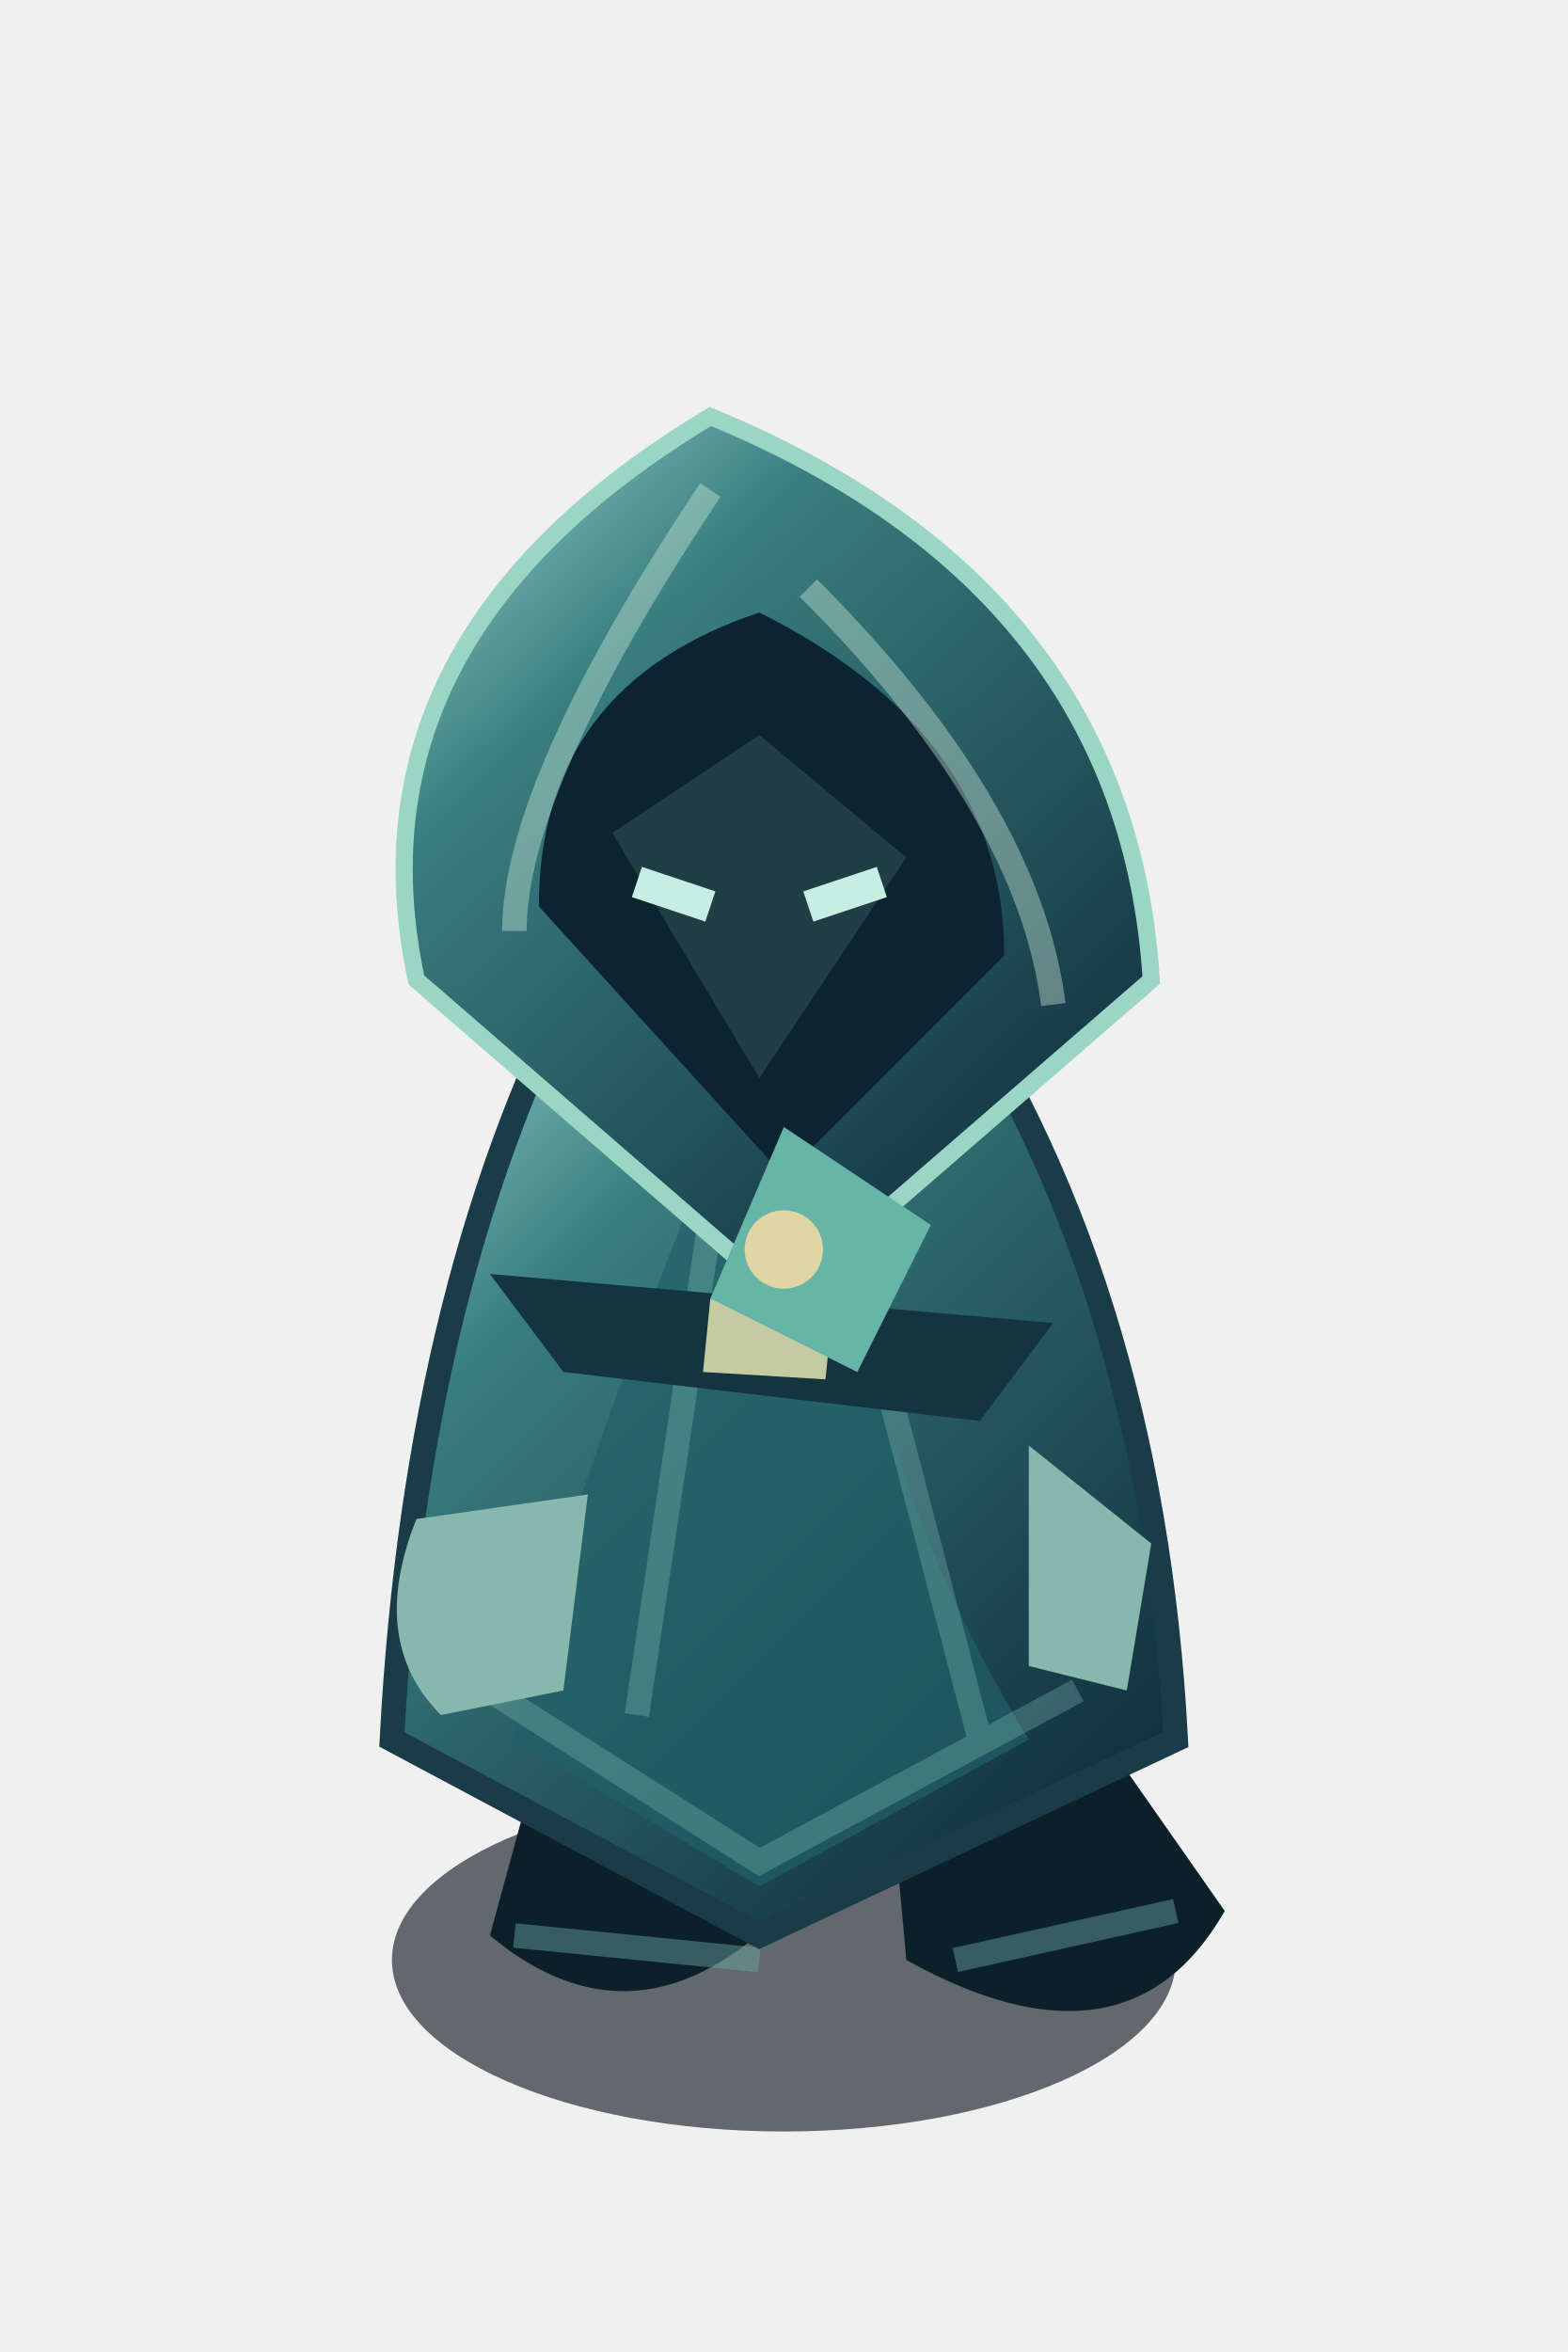
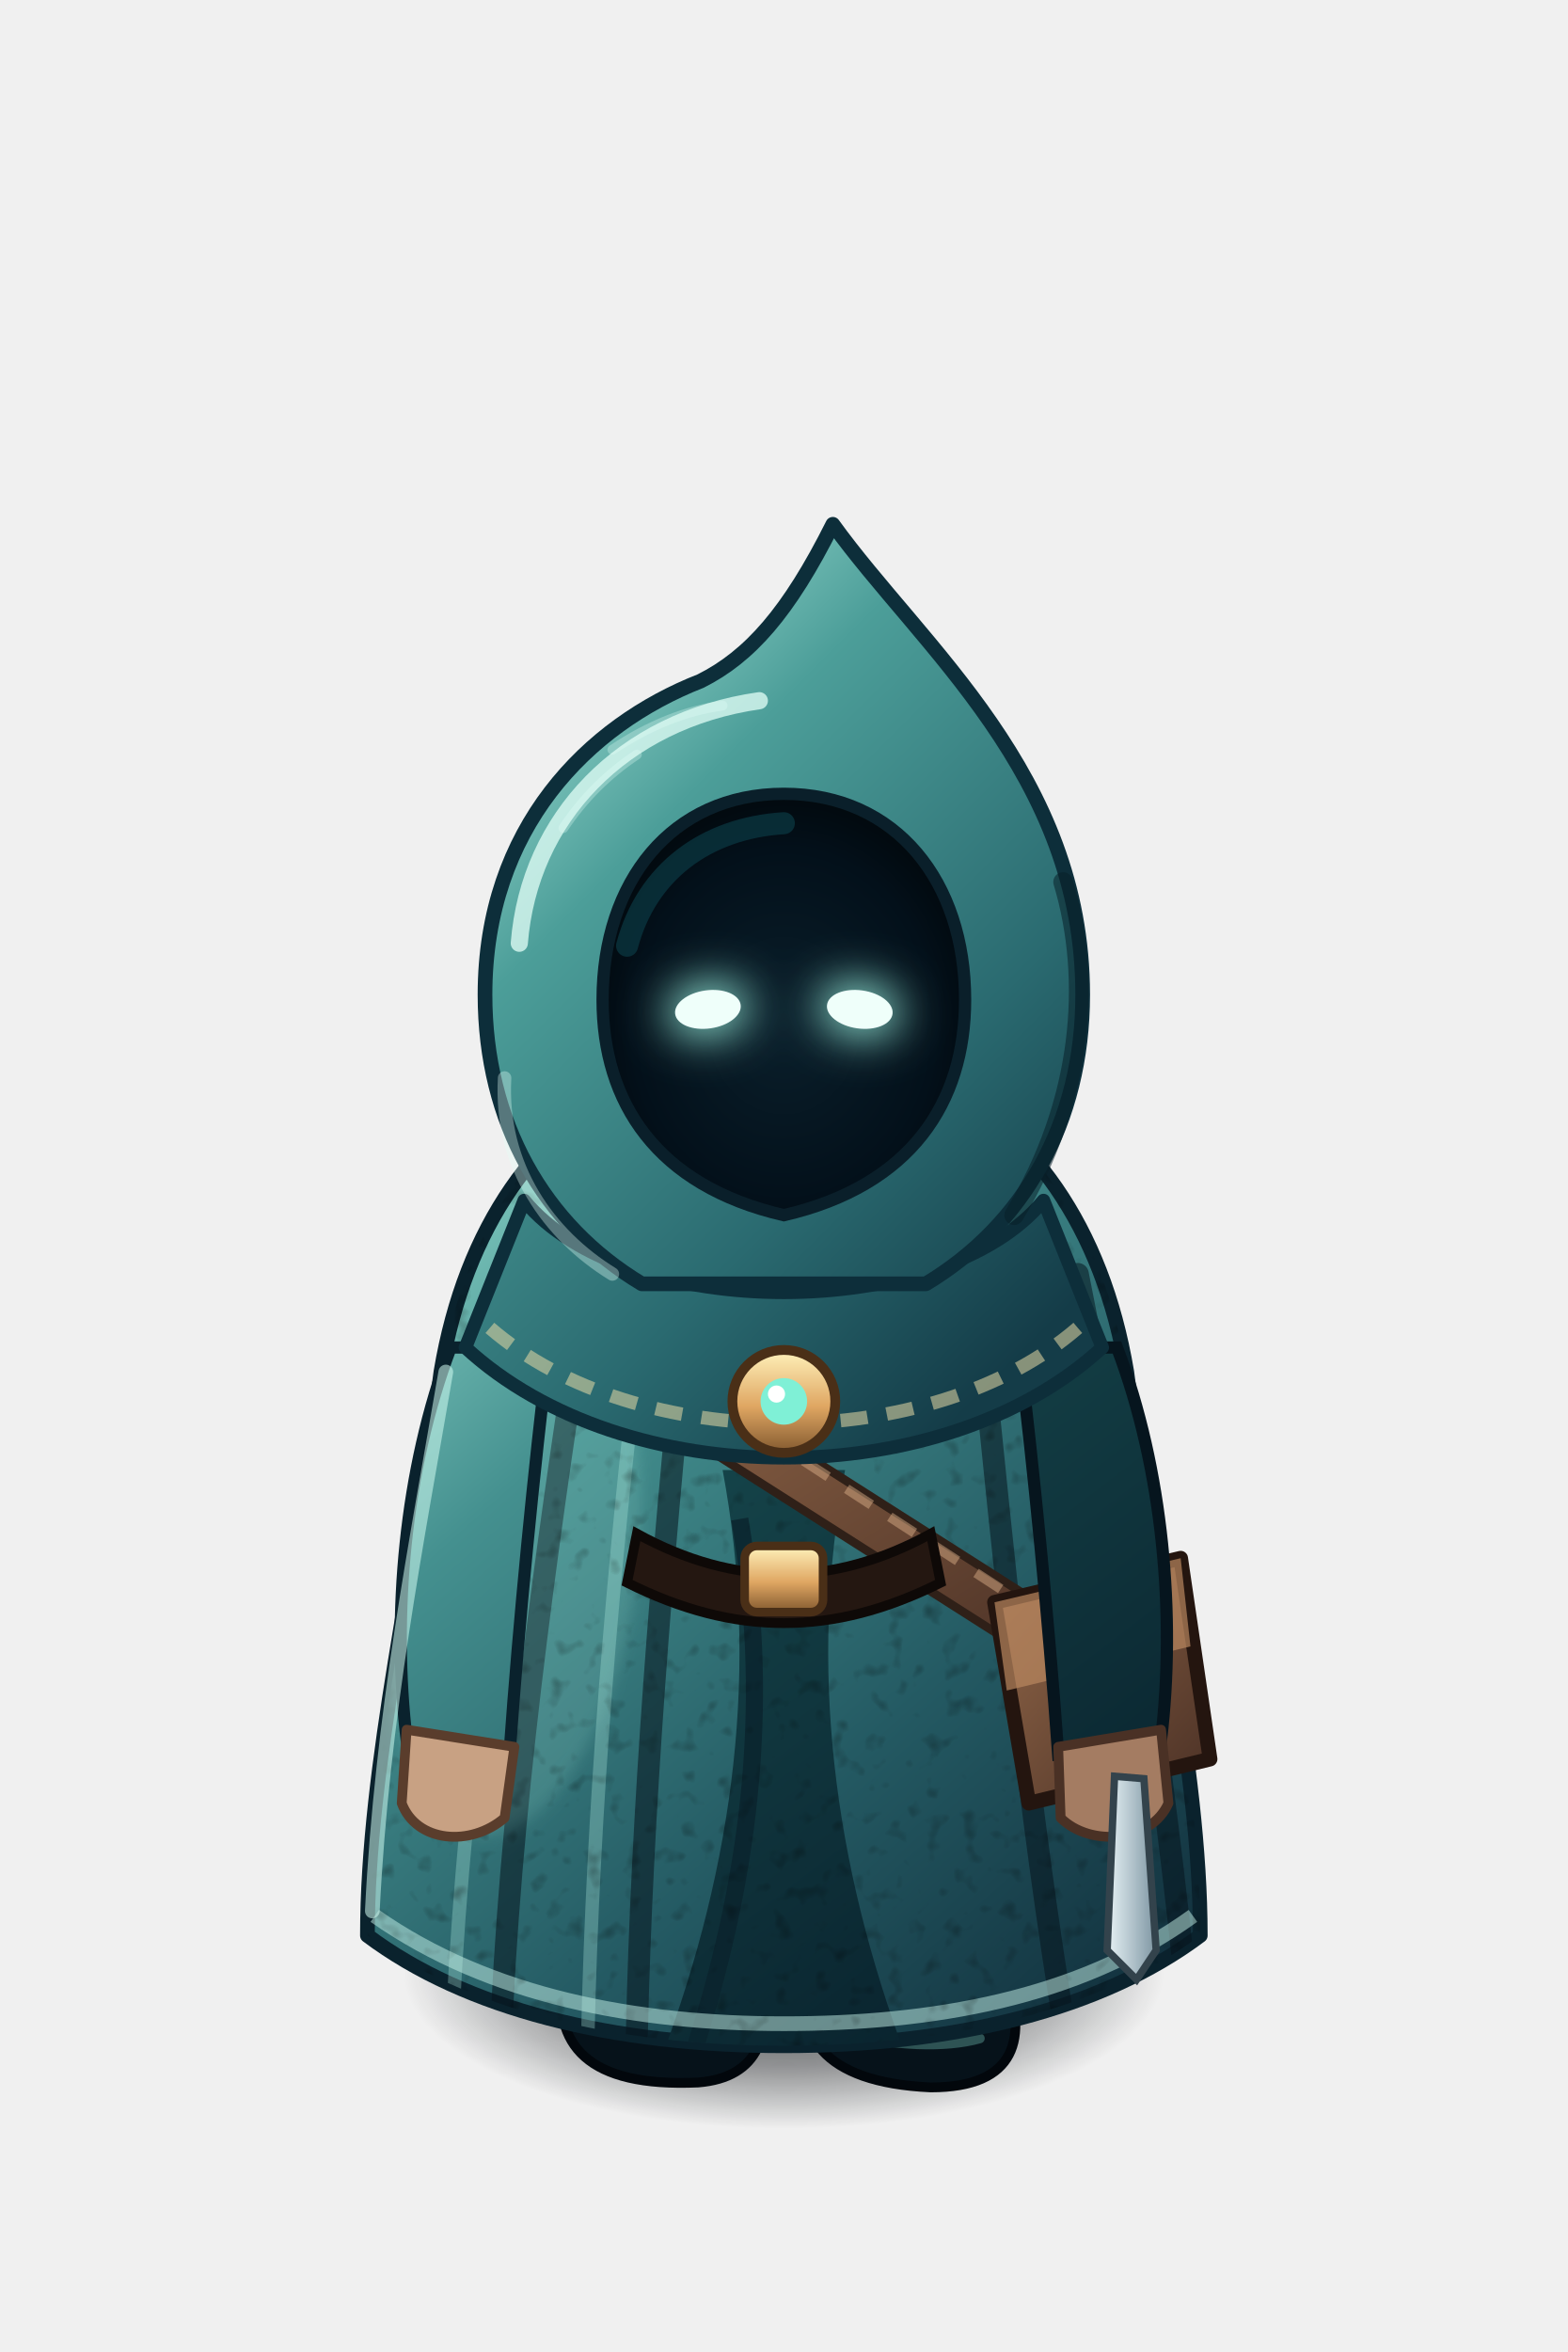
- <svg xmlns="http://www.w3.org/2000/svg" width="64" height="96" viewBox="0 0 64 96">
+ <svg xmlns="http://www.w3.org/2000/svg" width="192" height="288" viewBox="0 0 64 96">
  <defs>
-     <linearGradient id="stone" x2=".6" y2="1">
-       <stop stop-color="#496075" />
-       <stop offset="1" stop-color="#172837" />
+     <radialGradient id="player-shadow" cx=".5" cy=".5" r=".5">
+       <stop offset="0" stop-color="#02060a" stop-opacity=".78" />
+       <stop offset=".6" stop-color="#02060a" stop-opacity=".4" />
+       <stop offset="1" stop-color="#02060a" stop-opacity="0" />
+     </radialGradient>
+     <linearGradient id="player-cloak" gradientUnits="userSpaceOnUse" x1="16" y1="46" x2="50" y2="84">
+       <stop offset="0" stop-color="#8fd8cb" />
+       <stop offset=".28" stop-color="#44908f" />
+       <stop offset=".62" stop-color="#245a63" />
+       <stop offset="1" stop-color="#0d2634" />
    </linearGradient>
-     <linearGradient id="left" x2=".2" y2="1">
-       <stop stop-color="#344a5c" />
-       <stop offset="1" stop-color="#152331" />
+     <linearGradient id="player-back" gradientUnits="userSpaceOnUse" x1="20" y1="50" x2="46" y2="84">
+       <stop offset="0" stop-color="#1b5558" />
+       <stop offset="1" stop-color="#071c28" />
    </linearGradient>
-     <linearGradient id="right" x2="1" y2="1">
-       <stop stop-color="#25394b" />
-       <stop offset="1" stop-color="#0c1825" />
+     <linearGradient id="player-hood" gradientUnits="userSpaceOnUse" x1="19" y1="26" x2="45" y2="52">
+       <stop offset="0" stop-color="#a8e6da" />
+       <stop offset=".3" stop-color="#4c9e99" />
+       <stop offset=".7" stop-color="#2a6a70" />
+       <stop offset="1" stop-color="#143c48" />
    </linearGradient>
-     <linearGradient id="cloak" x2=".8" y2="1">
-       <stop stop-color="#99d9ce" />
-       <stop offset=".3" stop-color="#397e80" />
-       <stop offset="1" stop-color="#102d3d" />
+     <radialGradient id="player-face" cx=".5" cy=".55" r=".6">
+       <stop offset="0" stop-color="#0a1f2b" />
+       <stop offset=".7" stop-color="#03101a" />
+       <stop offset="1" stop-color="#010609" />
+     </radialGradient>
+     <linearGradient id="player-leather" x1="0" y1="0" x2="1" y2="1">
+       <stop offset="0" stop-color="#94694a" />
+       <stop offset="1" stop-color="#4a3025" />
    </linearGradient>
-     <linearGradient id="guard" x2=".5" y2="1">
-       <stop stop-color="#796b70" />
-       <stop offset=".5" stop-color="#443c50" />
-       <stop offset="1" stop-color="#1c2031" />
+     <linearGradient id="player-gold" x1="0" y1="0" x2="0" y2="1">
+       <stop offset="0" stop-color="#fff2bb" />
+       <stop offset=".55" stop-color="#dfa662" />
+       <stop offset="1" stop-color="#82592f" />
    </linearGradient>
-     <linearGradient id="gold" x2=".5" y2="1">
-       <stop stop-color="#fff2bb" />
-       <stop offset=".55" stop-color="#dfa662" />
-       <stop offset="1" stop-color="#72502d" />
+     <linearGradient id="player-blade" x1="0" y1="0" x2="1" y2="0">
+       <stop offset="0" stop-color="#e8f3f6" />
+       <stop offset="1" stop-color="#7d95a2" />
    </linearGradient>
-     <radialGradient id="light">
-       <stop stop-color="#ffe5a4" stop-opacity=".85" />
-       <stop offset=".3" stop-color="#e6b574" stop-opacity=".3" />
-       <stop offset="1" stop-color="#e6b574" stop-opacity="0" />
-     </radialGradient>
-     <radialGradient id="teal">
-       <stop stop-color="#a1f1da" stop-opacity=".35" />
-       <stop offset="1" stop-color="#60b6ac" stop-opacity="0" />
-     </radialGradient>
+     <filter id="player-glow" x="-100%" y="-100%" width="300%" height="300%">
+       <feGaussianBlur stdDeviation=".9" />
+     </filter>
+     <filter id="player-soft" x="-10%" y="-10%" width="120%" height="120%">
+       <feGaussianBlur stdDeviation=".3" />
+     </filter>
+     <clipPath id="player-body">
+       <path d="M26 44C22 46 19 50 18 56C17 64 15 72 15 79C19 82 25 83.5 32 83.5C39 83.5 45 82 49 79C49 72 47 64 46 56C45 50 42 46 38 44Z" />
+     </clipPath>
+     <filter id="player-grain" filterUnits="userSpaceOnUse" x="0" y="0" width="64" height="96" color-interpolation-filters="sRGB">
+       <feTurbulence type="fractalNoise" baseFrequency="1.3" numOctaves="2" seed="4" />
+       <feColorMatrix type="matrix" values="0 0 0 0 0 0 0 0 0 0 0 0 0 0 0 -3 0 0 0 1.25" />
+     </filter>
  </defs>
-   <g id="shadow">
-     <ellipse cx="32" cy="80" rx="16" ry="7" fill="#040d16" opacity=".6" />
+   <ellipse cx="32" cy="80.5" rx="15.5" ry="6.4" fill="url(#player-shadow)" />
+   <path d="M23 80.5C22.5 83.5 24 85.2 28.5 85C31 84.8 31.6 83 31 80.5Z" fill="#06121a" stroke="#02070c" stroke-width=".4" />
+   <path d="M33 80.5C32.4 83 33.5 85 38 85.2C41.5 85.2 42 83.2 41 80.5Z" fill="#06121a" stroke="#02070c" stroke-width=".4" />
+   <path d="M24.4 82.6C26 83.2 28 83.4 30 83.1M34.6 83C36.4 83.5 38.6 83.6 40 83.2" stroke="#6bb5aa" stroke-opacity=".4" stroke-width=".4" fill="none" stroke-linecap="round" />
+   <path d="M26 44C22 46 19 50 18 56C17 64 15 72 15 79C19 82 25 83.5 32 83.5C39 83.5 45 82 49 79C49 72 47 64 46 56C45 50 42 46 38 44Z" fill="url(#player-cloak)" stroke="#0a222d" stroke-width=".6" stroke-linejoin="round" />
+   <g clip-path="url(#player-body)">
+     <path d="M29.5 60C31 68 30 76 27 84L37 84C34 76 33 68 34.5 60Z" fill="url(#player-back)" />
+     <path d="M30.2 62C31.4 69 30.8 76 28.4 83.5" fill="none" stroke="#0b242e" stroke-width=".7" stroke-opacity=".8" />
+     <path d="M24 52C22.5 62 21 72 20.5 82M28 54C27 64 26.2 74 26 83M40 54C41 64 42 74 43.5 83M44 52C46 62 47.5 72 48.5 82" fill="none" stroke="#06151e" stroke-opacity=".55" stroke-width=".9" stroke-linecap="round" />
+     <path d="M22 52C20.5 62 19 72 18.5 82M26.2 54C25 64 24.2 74 24 83" fill="none" stroke="#b5f0e4" stroke-opacity=".3" stroke-width=".55" stroke-linecap="round" />
+     <path d="M14 79C20 83 26 83.8 32 83.8C38 83.8 44 83 50 79L50 85L14 85Z" fill="#07182a" opacity=".35" />
+     <path d="M15.3 78.2C20 81.5 26 82.6 32 82.6C38 82.6 44 81.6 48.7 78.2" fill="none" stroke="#c9f5ea" stroke-opacity=".5" stroke-width=".6" />
+     <ellipse cx="21" cy="64" rx="5" ry="11" fill="#a9efe0" opacity=".16" filter="url(#player-soft)" transform="rotate(8 21 64)" />
  </g>
-   <g id="boots">
-     <path d="m23 68-3 11q6 5 12-1l1-8m3-1 1 11q9 5 13-2l-7-10" fill="#0c202a" />
-     <path d="m21 79 10 1m8 0 9-2" stroke="#69a8a0" stroke-opacity=".45" />
+   <rect width="64" height="96" clip-path="url(#player-body)" filter="url(#player-grain)" opacity=".28" />
+   <path d="M23.4 54.5L44.6 68" stroke="#2f2018" stroke-width="2.3" stroke-linecap="round" />
+   <path d="M23.4 54.5L44.6 68" stroke="url(#player-leather)" stroke-width="1.6" stroke-linecap="round" />
+   <path d="M24 53.9L44 66.9" stroke="#e1b58d" stroke-opacity=".45" stroke-width=".4" stroke-dasharray="1.2 .9" />
+   <path d="M40.6 65.4L48.2 63.6L49.4 71.8L42 73.6Z" fill="url(#player-leather)" stroke="#24150f" stroke-width=".6" stroke-linejoin="round" />
+   <path d="M40.6 65.4L48.2 63.6L48.6 67.2L41.1 69Z" fill="#b98860" opacity=".7" />
+   <circle cx="46.6" cy="68" r=".7" fill="url(#player-gold)" />
+   <path d="M26 62.6C30 64.8 34 64.8 38 62.6L38.4 64.6C34 66.8 30 66.8 25.6 64.6Z" fill="#241711" stroke="#0e0907" stroke-width=".4" />
+   <rect x="30.4" y="63.1" width="3.2" height="2.7" rx=".5" fill="url(#player-gold)" stroke="#4a2f17" stroke-width=".35" />
+   <path d="M18.4 55C16.5 60 16 66 16.6 71L20.8 71.6C21.2 66 21.8 60 22.4 55Z" fill="url(#player-cloak)" stroke="#0a222d" stroke-width=".5" />
+   <path d="M45.6 55C47.5 60 48 66 47.4 71L43.2 71.6C42.8 66 42.2 60 41.6 55Z" fill="url(#player-back)" stroke="#06151e" stroke-width=".5" />
+   <path d="M16.6 70.6L21 71.3 20.6 74.2C19.2 75.4 17 75.2 16.4 73.6Z" fill="#c8a183" stroke="#5a3d2c" stroke-width=".4" stroke-linejoin="round" />
+   <path d="M43.2 71.3L47.4 70.6 47.7 73.6C47 75.2 44.5 75.4 43.3 74.2Z" fill="#a47c62" stroke="#4a3125" stroke-width=".4" stroke-linejoin="round" />
+   <path d="M45.5 72.5L45.2 79.6 46.4 80.8 47.2 79.6 46.7 72.6Z" fill="url(#player-blade)" stroke="#33434c" stroke-width=".3" />
+   <path d="M44 72.4H48" stroke="url(#player-gold)" stroke-width=".9" stroke-linecap="round" />
+   <ellipse cx="32" cy="52.5" rx="11" ry="3" fill="#031018" opacity=".45" filter="url(#player-soft)" />
+   <path d="M21.4 49C25.5 54 38.5 54 42.6 49L45 55C38.5 61 25.5 61 19 55Z" fill="url(#player-hood)" stroke="#0d2e3a" stroke-width=".55" stroke-linejoin="round" />
+   <path d="M20 54.2C26 59.4 38 59.4 44 54.2" fill="none" stroke="#e5d9a3" stroke-opacity=".55" stroke-width=".55" stroke-dasharray="1.1 .8" />
+   <path d="M34 21.4C37.6 26.4 44.2 31.6 44.2 40.6C44.2 45.8 41.8 50 37.8 52.4L26.2 52.4C22.2 50 19.8 45.8 19.8 40.6C19.8 33.8 24 29.6 28.6 27.8C30.6 26.8 32.2 25 34 21.4Z" fill="url(#player-hood)" stroke="#0d2e3a" stroke-width=".6" stroke-linejoin="round" />
+   <path d="M32 32.4C27.4 32.4 24.6 36 24.6 40.8C24.6 45 26.8 48.4 32 49.6C37.2 48.4 39.4 45 39.4 40.8C39.4 36 36.6 32.4 32 32.4Z" fill="url(#player-face)" stroke="#0a1f2a" stroke-width=".5" />
+   <path d="M25.6 38.6C26.4 35.6 28.8 33.8 32 33.6" fill="none" stroke="#0b3a43" stroke-width=".9" stroke-opacity=".7" stroke-linecap="round" />
+   <g filter="url(#player-glow)" opacity=".9">
+     <ellipse cx="28.9" cy="41.2" rx="1.7" ry="1.1" fill="#9ff7e4" transform="rotate(-8 28.9 41.2)" />
+     <ellipse cx="35.1" cy="41.2" rx="1.7" ry="1.1" fill="#9ff7e4" transform="rotate(8 35.1 41.2)" />
  </g>
-   <g id="cloak">
-     <path d="M24 39q-7 13-8 32l15 8 17-8q-1-19-10-32Z" fill="url(#cloak)" stroke="#193c48" />
-     <path d="M31 42q-9 22-10 29l10 6 11-6q-8-13-8-29" fill="#216066" opacity=".7" />
-     <path d="m30 43-4 27m8-22 6 23m-20-2 11 7 13-7" fill="none" stroke="#a0e0ce" stroke-opacity=".25" />
-     <path d="M17 62q-2 5 1 8l5-1 1-8m18-2 5 4-1 6-4-1" fill="#87b7ad" />
-     <path d="m20 52 23 2-3 4-17-2Z" fill="#143440" />
-     <path d="m29 53 5 .3-.3 3-5-.3Z" fill="#c4cba1" />
-   </g>
-   <g id="hood">
-     <path d="M17 40q-3-14 12-23 17 7 18 23l-15 13Z" fill="url(#cloak)" stroke="#9bd6c4" stroke-width=".7" />
-     <path d="M22 37q0-9 9-12 10 5 10 14l-9 9Z" fill="#0c2330" />
-     <path d="m25 34 6-4 6 5-6 9Z" fill="#213e46" />
-     <path d="m26 36 3 1m4 0 3-1" stroke="#c6eee2" stroke-width="1.3" />
-     <path d="M29 20q-8 12-8 18m12-14q9 9 10 17" fill="none" stroke="#d0efdc" stroke-opacity=".4" />
-     <path d="m32 46-3 7 6 3 3-6" fill="#67b5a6" />
-     <circle cx="32" cy="51" r="1.6" fill="#e0d6a3" />
-   </g>
+   <ellipse cx="28.9" cy="41.2" rx="1.35" ry=".78" fill="#effffa" transform="rotate(-8 28.9 41.2)" />
+   <ellipse cx="35.1" cy="41.2" rx="1.35" ry=".78" fill="#effffa" transform="rotate(8 35.1 41.2)" />
+   <path d="M21.2 38.5C21.6 33.4 25.4 29.4 31 28.6" fill="none" stroke="#e3fff7" stroke-opacity=".75" stroke-width=".7" stroke-linecap="round" />
+   <path d="M20.6 44C20.4 47.6 22.4 50.4 25 52" fill="none" stroke="#e3fff7" stroke-opacity=".35" stroke-width=".55" stroke-linecap="round" />
+   <path d="M43.4 36C44.6 40 44.2 45 41.4 49.6" fill="none" stroke="#082029" stroke-opacity=".55" stroke-width=".8" stroke-linecap="round" />
+   <path d="M25 30.6C26.5 29.6 28 29 29.5 28.8M23 33.8C23.8 32.6 24.8 31.6 26 30.8" fill="none" stroke="#e3fff7" stroke-opacity=".3" stroke-width=".4" stroke-linecap="round" />
+   <circle cx="32" cy="57.2" r="2.1" fill="url(#player-gold)" stroke="#4a2f17" stroke-width=".4" />
+   <circle cx="32" cy="57.2" r=".95" fill="#7ff0d6" />
+   <circle cx="31.7" cy="56.9" r=".35" fill="#fff" />
+   <path d="M18.2 56C17 63 15.6 70 15.2 78" fill="none" stroke="#d0fbf0" stroke-opacity=".55" stroke-width=".6" stroke-linecap="round" />
</svg>
